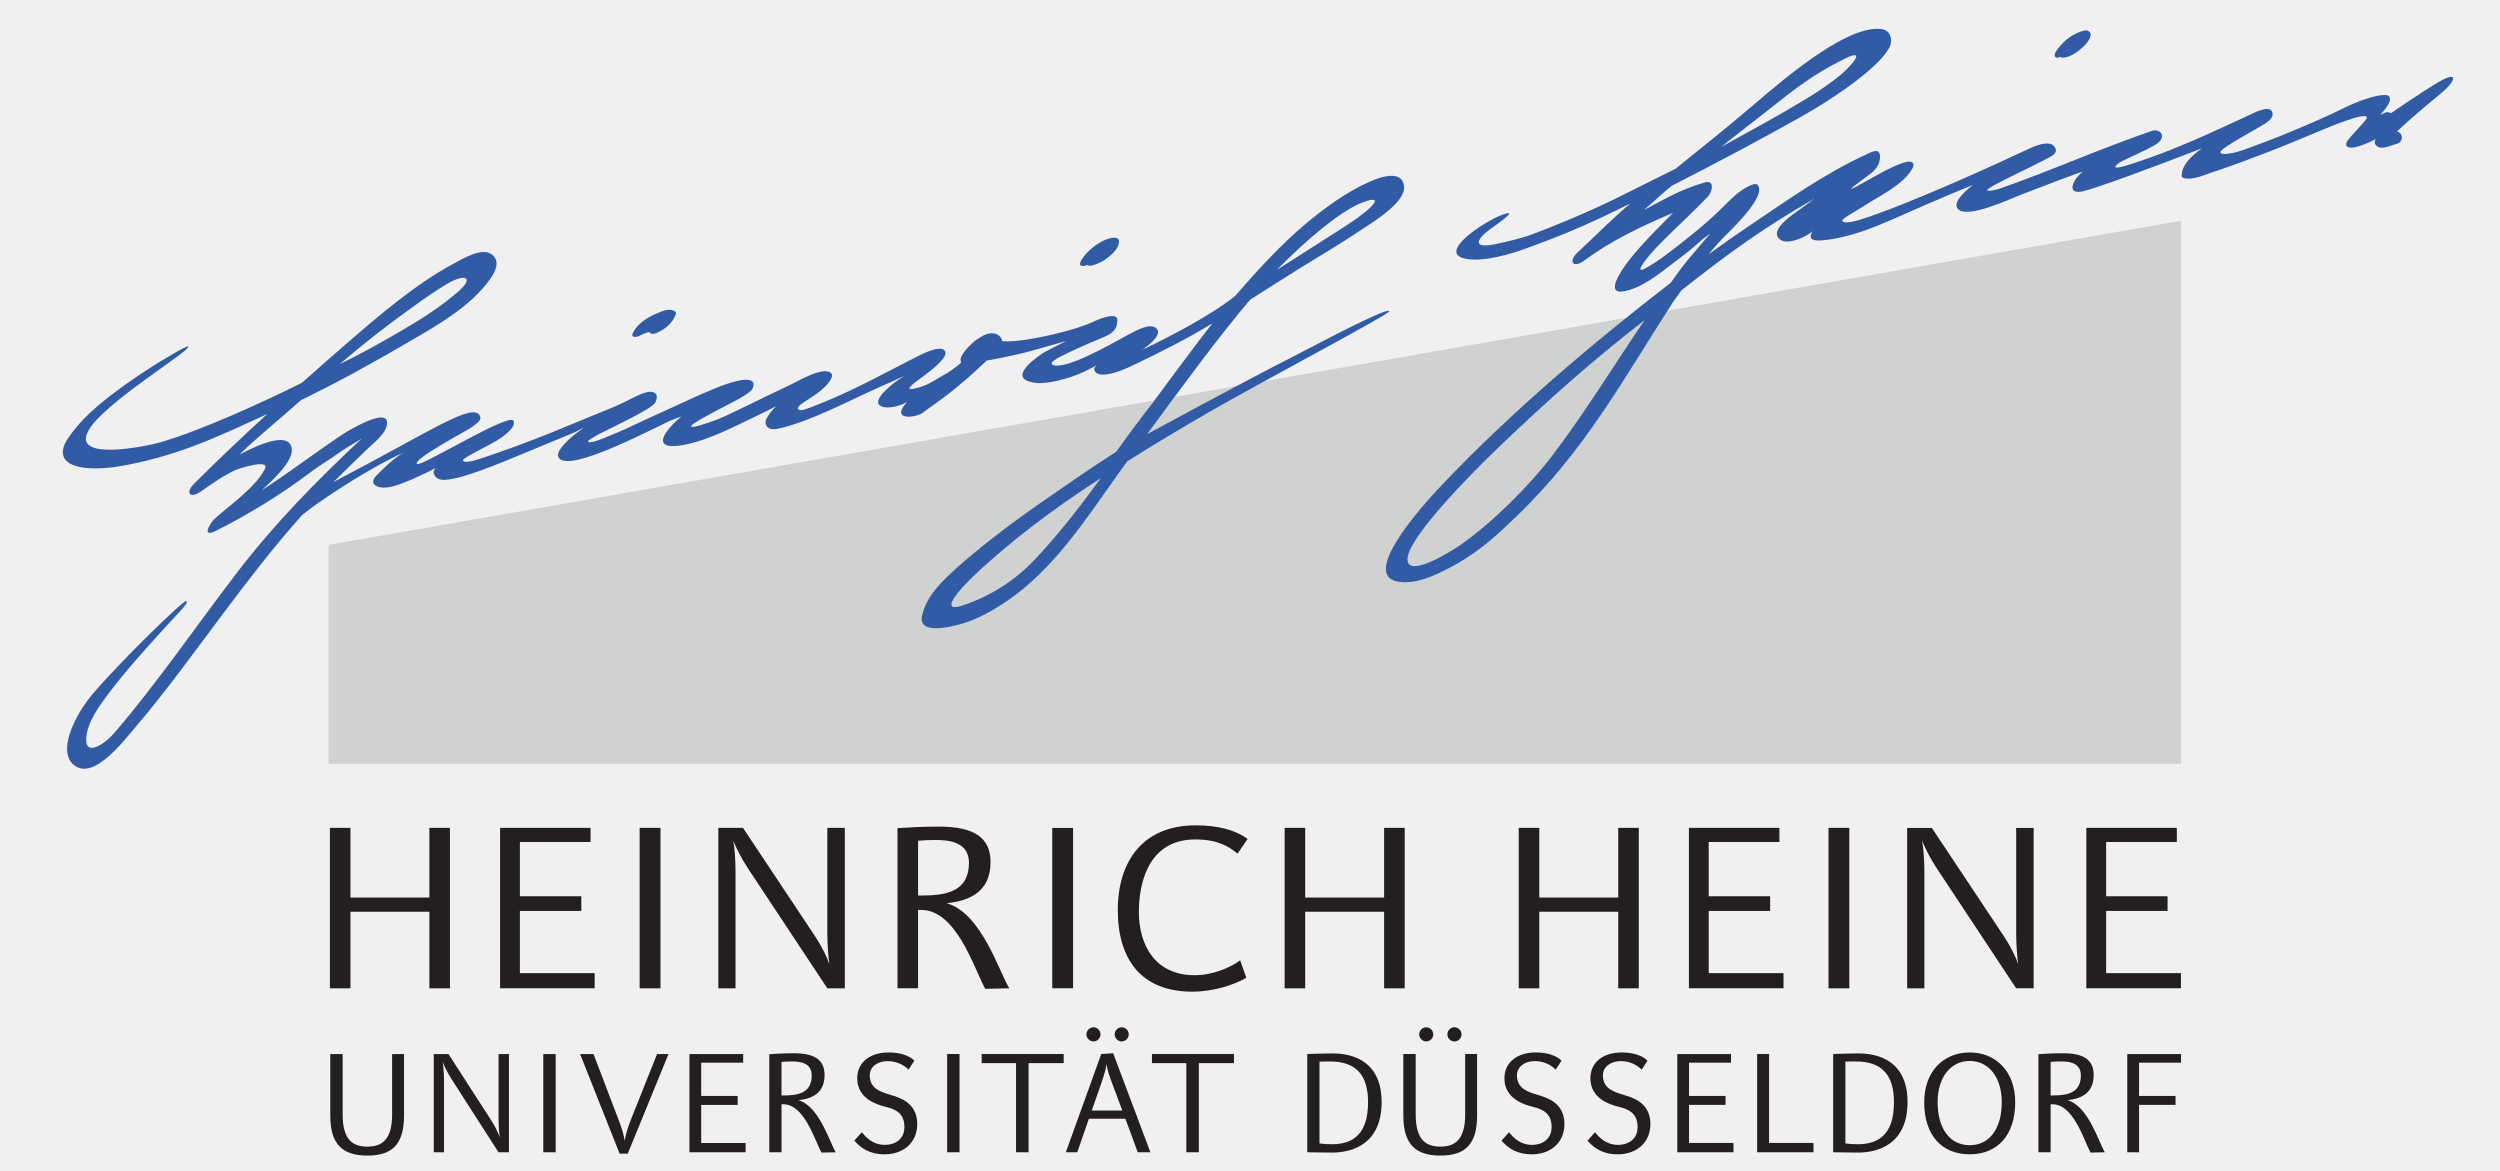
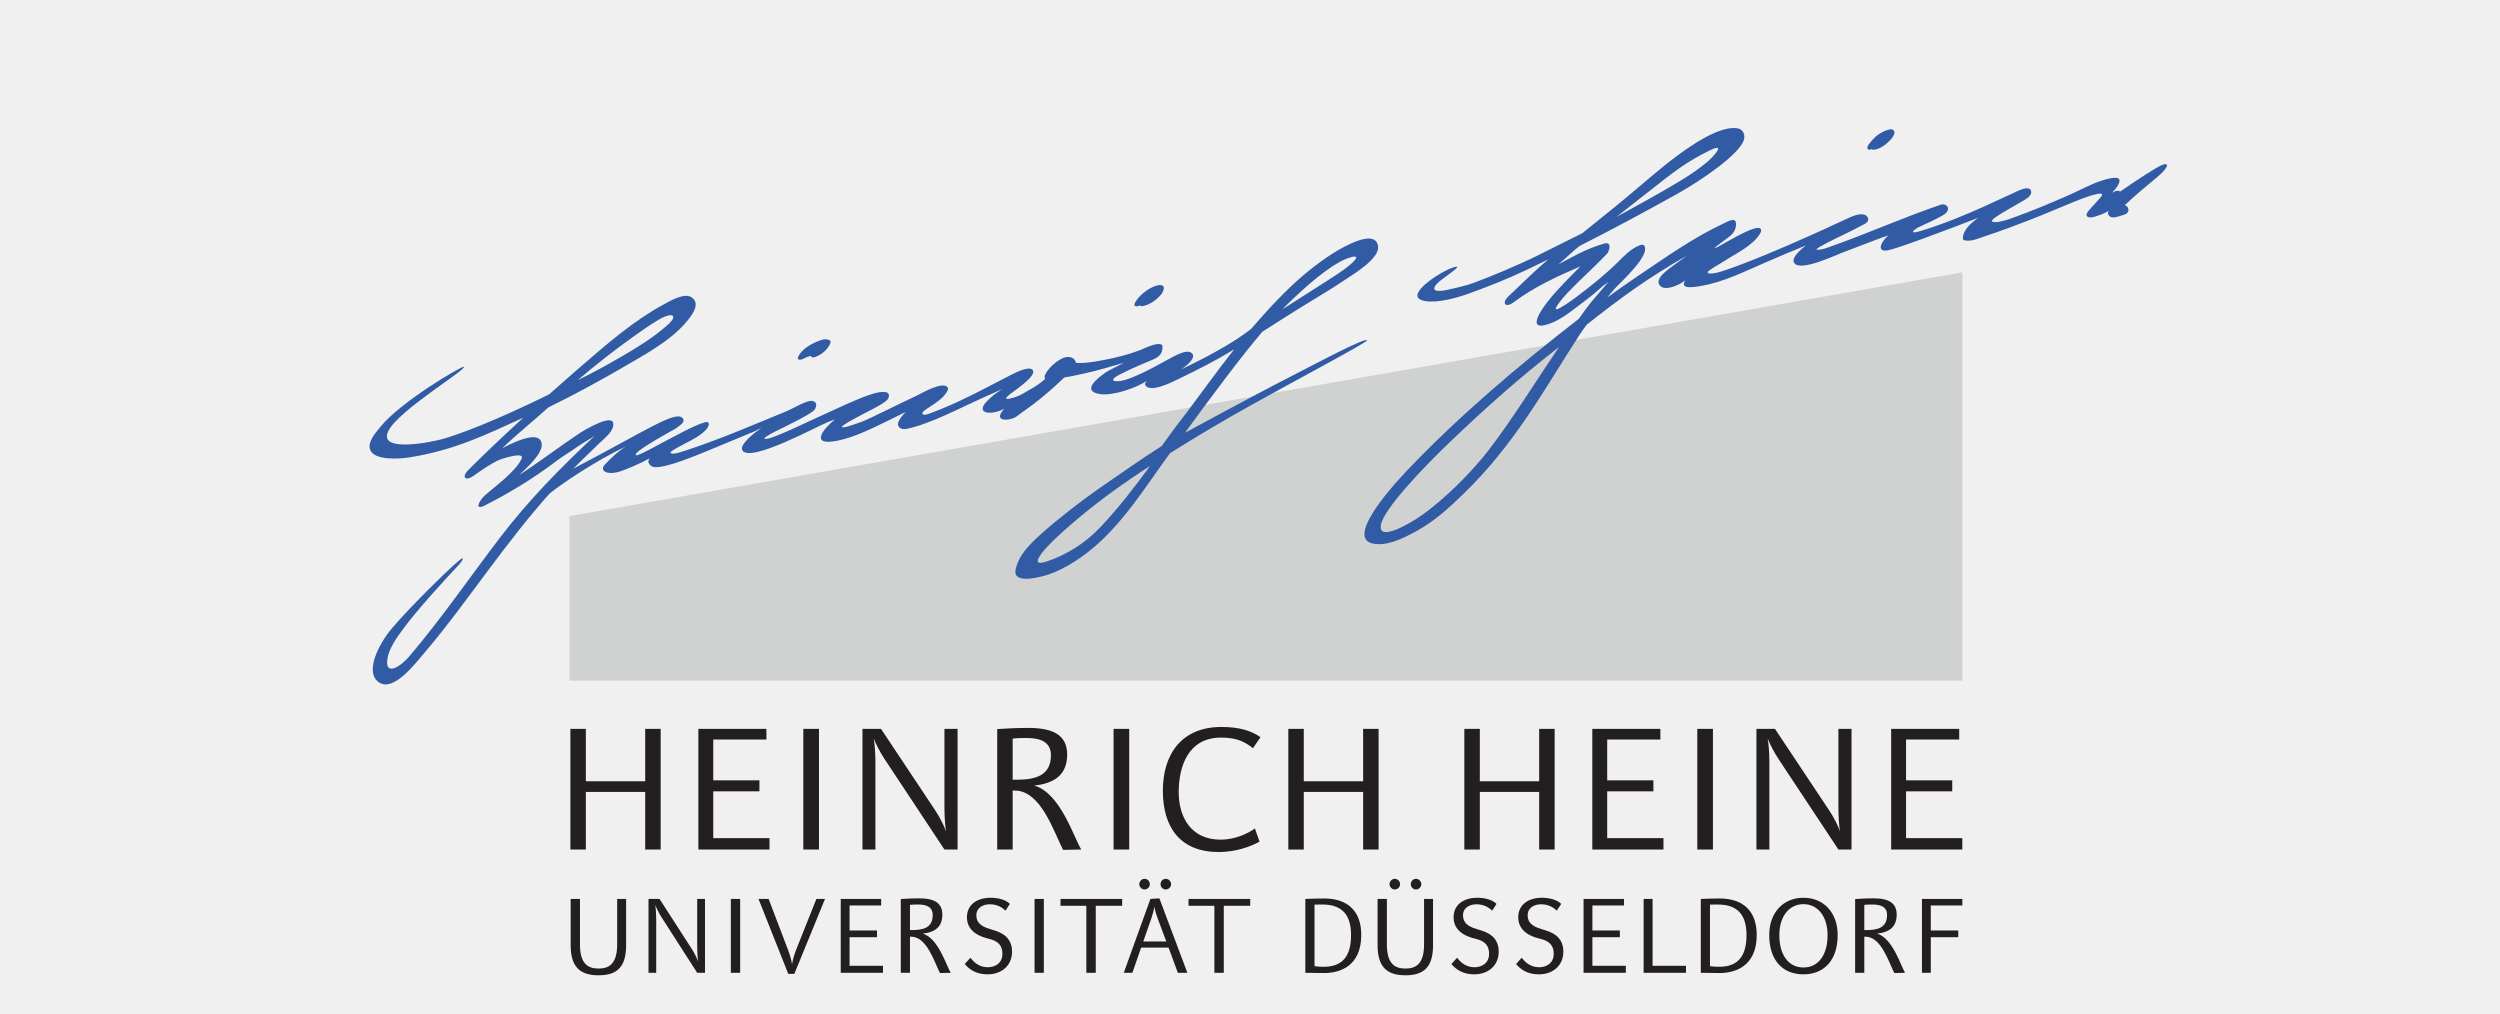
- <svg xmlns="http://www.w3.org/2000/svg" width="188" height="88">
-   <text style="line-height:0%" transform="matrix(1.25 0 0 1.25 54.99 -903.025)">
-     <tspan x="0 7.292 14.98 21.469 28.816 36.251 42.871 49.008 52.175 58.159 64.143 67.223 69.346 72.426 78.41 84.394 89.784" y="0" fill="#fff" font-family="CelesteSansPro" font-size="11" font-weight="700" style="line-height:1.25;-inkscape-font-specification:CelesteSansPro-Bold">AUSGABE 03 | 2010</tspan>
-   </text>
-   <path fill="#231f20" d="M164.007 74.32v-1.14h-5.626v-4.678h4.62V67.4h-4.62v-4.08h5.316v-1.063h-6.805v12.063h7.115zm-12.39 0h1.313V62.259h-1.314v7.888c0 .85.076 1.893.154 2.358-.154-.483-.579-1.353-1.083-2.108l-5.412-8.138h-1.856v12.063h1.295v-8.777c0-.83-.078-1.895-.174-2.338.174.463.6 1.333 1.102 2.087l5.974 9.028zm-12.548-12.062h-1.565v12.063h1.565V62.258zm-4.948 12.063v-1.14h-5.626V68.5h4.62v-1.1h-4.62v-4.08h5.316v-1.063h-6.805v12.063h7.115zm-18.365 0v-5.76h5.935v5.76h1.546V62.258h-1.546v5.239h-5.935v-5.239h-1.547v12.063h1.547zm-17.605 0v-5.76h5.935v5.76h1.548V62.258h-1.548v5.239h-5.935v-5.239h-1.546v12.063h1.546zm-4.33-11.232c-.927-.677-2.222-1.025-3.905-1.025-3.924 0-5.857 2.65-5.857 6.38 0 3.692 1.76 6.128 5.587 6.128 1.663 0 3.17-.521 4.079-1.044l-.464-1.315c-.754.561-2.069 1.123-3.422 1.123-2.958 0-4.195-2.243-4.195-4.757 0-2.532.928-5.452 4.233-5.452 1.702 0 2.475.504 3.19 1.064l.754-1.102zm-13.126-.83H79.13V74.32h1.565V62.258zm-7.829 2.628c0 2.107-1.642 2.455-3.48 2.455h-.347v-4.118c.367-.038.792-.057 1.333-.057 1.005 0 2.494.154 2.494 1.72m-3.827 3.537h.212c2.629 0 3.905 4.157 4.833 5.935l1.817-.038c-.754-1.198-2.087-5.664-4.716-6.4 1.759-.173 3.305-.888 3.305-3.092 0-1.837-1.238-2.668-3.866-2.668-1.624 0-2.34.077-3.132.116V74.32h1.547v-5.897zm-6.824 5.897h1.315V62.258h-1.315v7.888c0 .85.077 1.893.155 2.358-.155-.483-.58-1.353-1.083-2.108l-5.413-8.138h-1.855v12.063h1.293v-8.777c0-.83-.076-1.895-.173-2.338.173.463.6 1.333 1.102 2.087l5.974 9.028zM49.669 62.258h-1.567v12.063h1.567V62.258zm-4.95 12.063v-1.14h-5.624V68.5h4.62v-1.1h-4.62v-4.08h5.316v-1.063h-6.805v12.063h7.114zm-18.364 0v-5.76h5.935v5.76h1.546V62.258H32.29v5.239h-5.935v-5.239h-1.546v12.063h1.546M164.014 79.914v-.65h-4.043v7.387h.885v-3.563h2.745v-.675h-2.745v-2.499h3.158zm-7.533.96c0 1.29-.976 1.503-2.067 1.503h-.207v-2.521c.22-.024.472-.035.793-.035.596 0 1.481.093 1.481 1.052m-2.274 2.166h.127c1.562 0 2.32 2.547 2.87 3.635l1.08-.023c-.448-.734-1.24-3.47-2.802-3.92 1.045-.105 1.963-.543 1.963-1.893 0-1.125-.734-1.634-2.296-1.634-.964 0-1.39.048-1.86.072v7.375h.918v-3.612zm-3.675-.153c0 1.953-.895 3.232-2.41 3.232-1.517 0-2.412-1.279-2.412-3.232 0-1.918 1.011-3.102 2.411-3.102 1.401 0 2.411 1.184 2.411 3.102m1.012 0c0-2.31-1.448-3.742-3.423-3.742s-3.421 1.433-3.421 3.742c0 2.52 1.354 3.918 3.421 3.918 2.068 0 3.423-1.42 3.423-3.918m-9.118 0c0 2.533-1.264 3.16-2.734 3.16-.287 0-.573-.01-.918-.058v-6.156c.263-.011.54-.011.78-.011 2 0 2.872 1.052 2.872 3.065m1.021-.024c0-2.461-1.435-3.645-3.708-3.645-.942 0-.942.022-1.884.046v7.388c.437 0 1.126.023 1.872.023 1.54 0 3.72-.65 3.72-3.812m-7.073 3.789v-.7h-3.34v-6.688h-.897v7.388h4.237zm-6.017 0v-.7h-3.342v-2.863h2.745v-.675h-2.745v-2.499h3.157v-.65h-4.04v7.387h4.225zm-6.247-2.12c0-1.61-1.321-1.988-1.986-2.19-.747-.224-1.585-.473-1.585-1.468 0-.675.608-1.076 1.343-1.076a2.21 2.21 0 0 1 1.574.639l.436-.675c-.378-.392-1.103-.617-1.93-.617-1.342 0-2.365.688-2.365 1.954 0 1.564 1.574 1.99 2.08 2.119.608.155 1.47.38 1.47 1.527 0 1.007-.805 1.35-1.46 1.35-.953 0-1.458-.603-1.746-.947l-.561.627c.459.533 1.112 1.03 2.284 1.03 1.39 0 2.446-.865 2.446-2.272m-6.465 0c0-1.61-1.32-1.989-1.986-2.191-.748-.224-1.585-.473-1.585-1.468 0-.675.608-1.076 1.343-1.076a2.21 2.21 0 0 1 1.574.639l.436-.675c-.378-.392-1.102-.617-1.93-.617-1.343 0-2.365.688-2.365 1.954 0 1.564 1.574 1.99 2.08 2.119.607.155 1.47.38 1.47 1.527 0 1.007-.806 1.35-1.46 1.35-.952 0-1.458-.603-1.745-.947l-.563.627c.46.533 1.113 1.03 2.285 1.03 1.39 0 2.446-.865 2.446-2.272m-9.864-6.748a.533.533 0 0 0-.527-.533.54.54 0 0 0-.53.533.54.54 0 0 0 .53.533.533.533 0 0 0 .527-.533m2.125 0a.54.54 0 0 0-.529-.533.533.533 0 0 0 0 1.066.54.54 0 0 0 .53-.533m1.17 6.108v-4.629h-.896v4.546c0 1.954-.815 2.415-1.86 2.415-1.056 0-1.86-.46-1.86-2.415v-4.546h-.93v4.629c0 2.179.941 3.007 2.79 3.007 1.849 0 2.756-.828 2.756-3.007m-8.198-1.006c0 2.533-1.264 3.16-2.734 3.16-.286 0-.574-.01-.919-.058v-6.156c.265-.011.54-.011.781-.011 1.998 0 2.872 1.052 2.872 3.065m1.02-.024c0-2.461-1.434-3.645-3.708-3.645-.942 0-.942.022-1.884.046v7.388c.437 0 1.125.023 1.873.023 1.537 0 3.72-.65 3.72-3.812m-11.106-2.913v-.686h-6.168v.686h2.584v6.702h.942v-6.702h2.642zm-10.038-2.165a.533.533 0 0 0-.527-.533.54.54 0 0 0-.53.533.54.54 0 0 0 .53.533.533.533 0 0 0 .527-.533m2.125 0a.54.54 0 0 0-.529-.533.532.532 0 0 0-.527.533c0 .284.229.533.527.533a.54.54 0 0 0 .53-.533m-1.976 3.422c.115-.344.253-.818.31-1.173.058.403.184.805.321 1.173l.862 2.307h-2.297l.804-2.307zm2.653 5.445h.952l-2.801-7.447-.896.06-2.664 7.387h.861l.873-2.522h2.745l.93 2.522zm-5.57-6.702v-.686h-6.167v.686h2.584v6.702h.943v-6.702h2.64zm-7.832-.686h-.93v7.388h.93v-7.388zm-3.18 5.269c0-1.61-1.32-1.989-1.987-2.191-.746-.224-1.585-.473-1.585-1.468 0-.675.61-1.076 1.344-1.076.792 0 1.31.379 1.573.639l.437-.675c-.38-.392-1.103-.617-1.93-.617-1.343 0-2.365.688-2.365 1.954 0 1.564 1.573 1.99 2.078 2.119.61.155 1.47.38 1.47 1.527 0 1.007-.803 1.35-1.458 1.35-.953 0-1.458-.603-1.745-.947l-.563.627c.459.533 1.114 1.03 2.285 1.03 1.389 0 2.445-.865 2.445-2.272m-7.935-3.659c0 1.291-.975 1.504-2.066 1.504h-.206v-2.521a7.33 7.33 0 0 1 .792-.035c.596 0 1.48.093 1.48 1.052M58.77 83.04h.126c1.561 0 2.32 2.547 2.871 3.635l1.079-.023c-.448-.734-1.24-3.47-2.803-3.92 1.047-.105 1.964-.543 1.964-1.893 0-1.125-.735-1.634-2.296-1.634-.964 0-1.39.048-1.86.072v7.375h.919v-3.612zm-2.7 3.612v-.7h-3.34v-2.863h2.743v-.675H52.73v-2.499h3.157v-.65h-4.042v7.387h4.226zm-8.67-2.344c-.194.485-.367 1.089-.424 1.491-.058-.402-.195-.911-.425-1.504l-1.918-5.03h-1.01l2.974 7.493h.609l3.066-7.494h-.861l-2.01 5.044zm-5.614-5.044h-.93v7.388h.93v-7.388zm-4.295 7.388h.781v-7.388h-.781v4.83c0 .521.046 1.16.092 1.445-.092-.296-.345-.829-.643-1.291l-3.215-4.984H32.62v7.388h.77v-5.375c0-.51-.046-1.16-.104-1.433.104.284.357.818.654 1.279l3.549 5.529zm-7.108-2.76v-4.628h-.896v4.546c0 1.954-.815 2.415-1.86 2.415-1.056 0-1.86-.46-1.86-2.415v-4.546h-.93v4.629c0 2.179.941 3.007 2.79 3.007 1.849 0 2.756-.828 2.756-3.007" />
-   <path fill="#d0d1d1" d="M24.712 40.974v16.46h139.305V16.598L24.712 40.974" />
-   <path fill="#315ca5" d="M77.782 42.114a13.124 13.124 0 0 1-5.417 3.425c-1.604.517-.476-.853.2-1.57.859-.91 2.035-1.928 2.992-2.735 2.278-1.913 4.712-3.658 7.217-5.266-1.567 2.145-3.187 4.244-4.992 6.146m-46.718-19.05c.842-.6 1.682-1.208 2.605-1.743 1.377-.798 1.982-.428.802.596-1.387 1.205-2.791 2.081-4.402 3.021-1.485.866-2.972 1.698-4.518 2.44a79.208 79.208 0 0 1 5.513-4.314m70.638-7.482c1.033-.579 2.673-1.038.918.394-.683.556-1.536 1.087-2.298 1.573-1.445.923-2.686 1.724-4.298 2.744 1.216-1.256 3.7-3.605 5.678-4.711m2.778 7.817c-.139-.338-5.425 2.487-6.776 3.177-2.773 1.416-5.344 2.775-11.434 6.07 2.464-3.374 5.495-7.477 7.737-10.104 1.252-.794 2.494-1.596 3.743-2.369 1.636-1.015 2.96-1.777 4.562-2.849 1.02-.68 3.438-2.14 3.27-3.343-.203-1.45-2.368-.414-2.74-.247-1.637.738-3.302 1.962-4.657 3.097-1.853 1.552-3.731 3.603-5.29 5.413-1.865 1.505-4.919 3.06-6.998 4.065.903-.632 1.404-1.217 1.098-1.578-.498-.587-1.883.308-2.683.73-.647.34-4.212 2.42-5.165 1.97-.25-.134.323-.478.55-.59.773-.373 1.08-.562 3.233-1.46.645-.27 1.117-.538 1.09-1.365-.019-.49-1.081-.158-1.739.15-.687.32-1.799.693-3.154.998-1.1.247-2.787.585-3.767.49.009-.107-.149-.52-.628-.582-.44-.056-.798.126-1.323.489-.258.177-1.447 1.247-1.12 1.683-.394.41-1.172.887-1.258.927-.427.2-1.064.722-1.912.962-1.404.4-.443-.284.14-.71 1.05-.764 2.183-1.701 1.75-2.091-.434-.39-1.852.386-2.288.606-1.837.929-4.431 2.365-6.825 3.326-1.181.474-1.682.69-1.849.527-.37-.363 1.727-1.05 2.412-2.234.066-.114.178-.314.078-.448-.503-.667-2.585.583-3.086.818-2.282 1.069-4.714 2.319-5.466 2.597-.916.34-1.931.693-2.009.54-.079-.153 1.516-.977 2.168-1.325.796-.425 2.293-1.118 2.465-1.553.095-.245.077-.433-.07-.527-.878-.567-4.448 1.314-7.555 2.695-.858.38-1.918.912-2.682 1.225-.872.358-1.853.812-2.088.64-.093-.07.693-.51.937-.63 1.413-.7 3.695-1.792 4.081-2.252.118-.14.238-.525.09-.705-.482-.581-1.856.441-3.115.95-1.54.622-3.065 1.27-4.603 1.89a88.303 88.303 0 0 1-4.688 1.751c-.787.265-1.872.68-2.094.43-.177-.201 2.1-1.176 2.882-1.745.275-.199 1.146-.831.903-1.275-.325-.597-6.845 3.421-7.22 3.263-.57-.24 3.88-2.61 3.97-2.688.243-.209.914-.54.743-.915-.509-1.106-3.579 1.073-11.014 4.948.843-.84 1.7-1.662 2.554-2.49.442-.43 1.265-1.05 1.426-1.688.438-1.719-2.997.399-3.331.62-2.046 1.364-4.003 2.863-6.064 4.198l.044-.042c.612-.575 2.42-2.156 2.22-3.16-.229-1.152-2.166-.426-3.933.51 1.483-1.44 3.082-2.7 4.618-4.09 2.689-1.307 5.3-2.743 7.886-4.25 2.21-1.286 4.866-2.745 6.368-4.888.39-.558.766-1.325.106-1.83-.736-.563-2.209.34-2.84.68-2.919 1.567-5.664 3.936-8.154 6.092a327.942 327.942 0 0 0-3.282 2.884c-2.885 1.435-7.512 3.561-10.617 4.465-1.095.319-6.58 1.445-5.485-.783 1.028-2.088 7.952-6.205 7.548-6.426-.179-.097-6.304 3.484-8.333 6.001-.436.54-1.332 1.513-1.035 2.294.433 1.131 3.042.911 3.97.763 4.46-.72 7.617-2.255 11.345-3.967a180.119 180.119 0 0 0-5.486 5.222c-.715.712-.329 1.18.5.602.823-.572 1.664-1.184 2.578-1.602.188-.087 2.637-.905 2.233-.095-.677 1.357-2.577 2.676-3.708 3.686-.453.404-1.097 1.537.033.967 2.455-1.238 4.947-2.758 7.134-4.425.606-.46 1.54-1.018 2.158-1.467.523-.38 1.545-.931 1.718-1.093-3.483 3.253-6.643 6.477-9.503 10.22-3.028 3.963-5.86 8.107-9.1 11.905-.8.938-2.258 1.878-2.17.445.075-1.21 1.03-2.477 1.736-3.417 1.195-1.589 2.54-3.071 4.17-4.873.95-1.047 1.822-1.84 1.625-2.02-.15-.136-5.124 4.702-7.096 7.06-1.3 1.554-2.717 4.373-1.25 5.362 1.47.988 3.688-1.958 4.606-3.034 2.262-2.658 4.322-5.528 6.416-8.319 1.948-2.596 3.881-5.126 6.024-7.522a2.14 2.14 0 0 0 .197-.154c.52-.45 4.372-3.179 7.522-4.585-.707.332-1.785 1.395-2.192 1.841-.526.58.163 1.015 1.257.751.7-.168 2.37-.9 3.256-1.398a.966.966 0 0 0-.134.233c-.061.162.093.59.589.653 1.159.146 4.636-1.349 5.875-1.859 1.405-.579 2.767-1.146 4.149-1.717.12-.05.362-.212.678-.34-.59.383-1.507 1.13-1.86 1.738-.076.13-.133.355-.046.503.766 1.285 7.491-2.416 8.614-2.854.211-.082.425-.159.637-.237-1.237 1.003-2.492 2.65.192 2.14 1.852-.353 3.787-1.378 5.466-2.184.484-.231.962-.471 1.442-.708-.266.252-.5.53-.677.85-.338.608.155.964.715.853 2.369-.473 5.52-2.165 7.725-3.146.625-.278 1.285-.567 1.906-.858a7.543 7.543 0 0 0-1.495 1.16c-1.387 1.376.449 1.503 1.675.818-1.309 1.415.666 1.207 1.203.79.445-.348 1.462-1.02 2.396-1.787 1.642-1.35 1.862-1.65 2.394-2.128.675-.093 1.51-.294 2.02-.4 1.247-.26 2.72-.728 3.946-1.063-.328.181-1.508.746-1.796.943-.818.557-2.547 1.898-.567 2.192.95.143 2.63-.319 3.752-.84.175-.081.716-.354 1.058-.577-.25.112-.356.36-.337.42.319 1.065 3.062-.383 3.24-.468 2.172-1.047 3.685-1.81 5.667-3.009-1.348 1.682-4.303 5.735-4.563 6.072a93.438 93.438 0 0 0-2.674 3.587c-2.073 1.333-3.61 2.408-5.61 3.789-2.739 1.892-5.059 3.766-6.164 4.75-1.39 1.236-2.51 2.314-2.836 3.812-.31 1.425 2.129.81 2.625.69 1.767-.423 3.647-1.625 5.026-2.766 3.161-2.619 5.384-6.279 7.783-9.551 2-1.259 4.025-2.475 6.075-3.656 4.422-2.55 13.72-7.433 13.636-7.637m12.26 10.853c-1.686 2.219-4.455 5.01-6.906 6.722-.713.5-4.33 2.755-3.964.854.296-1.545 4.076-5.57 7.002-8.36 3.46-3.3 6.744-6.247 10.813-9.405-2.316 3.398-4.464 6.923-6.945 10.189M132.862 8.36c2.17-1.72 3.518-2.797 5.904-3.962 1.635-.797.431.548-.194 1.095-.73.64-1.833 1.39-2.672 1.897-2.295 1.386-4.068 2.336-6.465 3.66 1.104-.894 2.316-1.808 3.427-2.69m50.563-2.213c-1.24.725-3.375 2.193-3.624 2.368-.216-.09-.247-.164-.817.125.743-.76.986-1.42.47-1.485-.728-.093-2.302.526-3.12.933-1.423.71-2.834 1.3-4.244 1.888-1.075.447-2.27.9-3.368 1.294-.558.2-1.6.45-1.746.212-.145-.239 1.929-1.337 3.005-1.976.286-.17 1.151-.596.861-1.139-.25-.465-1.375.14-1.68.279-2.66 1.207-3.32 1.577-5.998 2.651-.844.338-2.595.969-3.473 1.211-1.071.295-.502-.178-.142-.375.863-.432 1.67-.746 2.498-1.226 1.007-.582.4-1.28-.215-1.067-4.13 1.427-7.265 2.868-11.36 4.312-.32.113-.963.27-1.036.15-.072-.119 1.818-1.047 2.468-1.357a54.882 54.882 0 0 0 2.28-1.153c.372-.196.6-.492.235-.846-.37-.358-1.304-.011-1.704.177-2.611 1.228-9.339 4.307-12.899 5.418-.239.074-1.207.332-1.277.056-.038-.155 1.152-.79 1.692-1.145 1.141-.75 2.823-1.506 3.55-2.727.078-.133.165-.304.079-.453-.394-.672-4.066 1.755-4.614 1.921-.194.06.555-.497 1.253-1.006.605-.442.853-.791.878-1.365.038-.831-.79-.32-1.076-.189-3.072 1.412-5.941 3.45-8.735 5.333a105.857 105.857 0 0 0-3.07 2.15c.265-.323.534-.644.818-.955.532-.586 3.612-3.343 2.86-4.256-.102-.124-.337-.044-.448-.002-.895.343-1.551 1.07-2.22 1.728-1.277 1.257-2.721 2.396-4.151 3.476-.511.385-1.038.749-1.598 1.059-1.083.599.32-1.049.805-1.554 1.24-1.295 2.673-2.564 3.907-3.864.243-.256.557-1.267-.303-1.02-1.82.52-3.325 1.43-4.544 2.065.897-.755 1.564-1.422 2.105-1.827a279.85 279.85 0 0 0 9.737-5.195c2.422-1.353 6.15-3.894 6.683-5.361.19-.518-.042-1.113-.583-1.208-2.493-.432-7.105 3.465-9.674 5.664-2.014 1.725-3.818 3.147-5.881 4.819-1.413.695-3.03 1.517-4.438 2.213-2.057 1.018-4.732 2.124-6.409 2.745-.74.275-1.855.533-2.625.7-2.007.432-1.406-.45-.442-1.133 1.526-1.084 1.754-1.36.935-1.08-1.331.455-5.145 2.95-2.729 3.345 1.353.22 3.323-.382 4.371-.76 2.165-.783 3.82-1.447 5.78-2.37.718-.338 1.427-.69 2.14-1.037-1.333 1.12-2.686 2.49-3.958 3.678-.75.697-.31 1.22.508.607 2.043-1.53 4.342-2.59 6.672-3.588-1.153 1.172-2.272 2.252-3.288 3.538-.644.815-1.86 2.638-.397 2.36 1.37-.262 2.59-1.28 3.673-2.098 1.124-.85 1.24-.935 2.297-1.87-.045.052.55-.41.505-.358-.537.601-.752.896-1.285 1.5-.607.683-1.14 1.426-1.667 2.174-6.025 4.664-11.992 9.72-17.192 15.186-2.124 2.231-5.939 6.763-3.401 7.285 1.258.26 2.707-.321 4.435-1.289 1.773-.993 3.078-2.187 4.542-3.597 5.229-5.04 8.054-10.375 11.725-16.038.218-.335.46-.648.691-.97 3.573-2.813 6.042-4.613 10.01-6.9-.276.212-.443.32-.718.532-.744.573-2.785 1.765-1.904 2.536.559.487 1.999-.188 2.461-.604-.49.805.389.76 1.395.599 2.451-.39 4.493-1.47 6.663-2.395 1.335-.57 2.663-1.15 4.01-1.689-.773.599-1.517 1.349-1.14 1.8.677.805 4.065-.81 4.745-1.064 1.553-.58 4.545-1.767 4.667-1.726-.497.269-1.445 1.708-.102 1.488.83-.137 5.677-1.943 9.048-3.254-.88.631-1.54 1.324-1.52 2.067.004.097.053.155.147.175.693.178 1.535-.237 2.182-.448 1.409-.46 2.798-.988 4.181-1.518 1.58-.607 3.132-1.287 4.7-1.922.325-.132 3.314-1.34 2.595-.454-.393.485-.845.924-1.247 1.402-.479.57-.018.787.667.57a7.049 7.049 0 0 0 1.304-.532c.291-.15-.207.046.055.405.346.477 1.174.015 1.589-.079.321-.075.492-.462.304-.722-.06-.08-.125-.172-.29-.212 1.043-.986 2.14-1.897 3.266-2.826 1.259-1.039 1.326-1.742-.095-.91m-26.858-3.516c.068-.02.042-.009 0 0m-1.793 1.701c.057-.01.113-.034.17-.052.043.045.118.068.246.055.579-.064 1.12-.477 1.517-.863.243-.237.824-.909.302-1.162-.138-.068-.41.028-.537.066-.157.046-.302.122-.448.194-.584.29-1.052.77-1.417 1.3-.138.2-.163.515.167.462M47.979 25.3c.12-.04.227-.107.34-.163h.002c.075-.032.151-.064.229-.093l.101-.034a2.44 2.44 0 0 1 .198-.04c.005 0 .006 0 .01.002h.005c.007.023.01.048.026.068.106.128.347.048.465.003.502-.186 1.064-.621 1.321-1.099l.028-.049c.046-.086.205-.352.08-.457-.353-.299-.965-.056-1.33.099-.71.298-1.552.802-1.875 1.532-.14.313.216.294.4.231m33.372-5.302c.131.027.284-.024.413-.085.07.116.292.067.392.042a3.091 3.091 0 0 0 1.204-.623c.337-.275.775-.68.791-1.15.015-.49-.724-.27-.954-.18-.27.108-.518.247-.758.41-.23.158-.432.338-.634.528a4.01 4.01 0 0 0-.23.254c-.064.076-.285.389-.114.155-.08.109-.434.579-.11.649" />
-   <path fill="none" stroke="#fff" stroke-miterlimit="10" stroke-width="1.562" d="M-14.174-964.361h-18.75m791.192 0h18.75M-14.175 88h-18.75m791.191 0h18.75M0-978.535v-18.75M0 102.174v18.75M744.094-978.535v-18.75m0 1099.459v18.75" />
+ <svg xmlns="http://www.w3.org/2000/svg" id="Ebene_1" data-name="Ebene 1" viewBox="0 0 246.61 100" version="1.1" width="246.61" height="100">
+   <defs id="defs11" />
+   <g transform="matrix(1.232989,0,0,-1.232989,-20.6322,149.7195)" id="g90">
+     <g transform="translate(173.7259,53.46363)" id="g2878">
+       <path id="path2880" style="fill:#231f20;fill-opacity:1;fill-rule:nonzero;stroke:none" d="m 0,0 v 0.912 h -4.501 v 3.743 h 3.696 V 5.536 H -4.501 V 8.8 h 4.253 V 9.65 H -5.692 V 0 Z m -9.913,0 h 1.051 V 9.65 H -9.913 V 3.34 c 0,-0.68 0.061,-1.515 0.123,-1.887 -0.123,0.387 -0.463,1.083 -0.866,1.687 l -4.33,6.51 h -1.485 V 0 h 1.036 v 7.021 c 0,0.665 -0.062,1.516 -0.139,1.871 0.139,-0.371 0.48,-1.067 0.882,-1.67 z m -10.038,9.65 h -1.252 V 0 h 1.252 z M -23.909,0 v 0.912 h -4.501 v 3.743 h 3.696 V 5.536 H -28.41 V 8.8 h 4.253 v 0.85 h -5.444 V 0 Z m -14.692,0 v 4.608 h 4.748 V 0 h 1.237 v 9.65 h -1.237 V 5.459 h -4.748 V 9.65 h -1.238 V 0 Z m -14.084,0 v 4.608 h 4.748 V 0 h 1.238 v 9.65 h -1.238 V 5.459 h -4.748 V 9.65 h -1.237 V 0 Z m -3.464,8.985 c -0.742,0.542 -1.778,0.82 -3.124,0.82 -3.139,0 -4.686,-2.119 -4.686,-5.104 0,-2.953 1.408,-4.902 4.47,-4.902 1.33,0 2.536,0.417 3.263,0.835 l -0.371,1.052 c -0.603,-0.449 -1.655,-0.898 -2.738,-0.898 -2.366,0 -3.356,1.794 -3.356,3.805 0,2.026 0.743,4.362 3.387,4.362 1.361,0 1.98,-0.403 2.552,-0.851 z M -66.65,9.65 h -1.252 V 0 h 1.252 z m -6.263,-2.103 c 0,-1.686 -1.314,-1.964 -2.784,-1.964 h -0.278 v 3.294 c 0.294,0.031 0.634,0.046 1.067,0.046 0.804,0 1.995,-0.123 1.995,-1.376 m -3.062,-2.83 h 0.17 c 2.103,0 3.124,-3.325 3.866,-4.748 L -70.485,0 c -0.603,0.958 -1.67,4.531 -3.773,5.119 1.407,0.139 2.644,0.711 2.644,2.474 0,1.47 -0.99,2.135 -3.093,2.135 -1.299,0 -1.871,-0.062 -2.505,-0.093 V 0 h 1.237 z M -81.434,0 h 1.052 v 9.65 h -1.052 V 3.34 c 0,-0.68 0.062,-1.515 0.124,-1.887 -0.124,0.387 -0.464,1.083 -0.866,1.687 l -4.331,6.51 h -1.484 V 0 h 1.035 v 7.021 c 0,0.665 -0.061,1.516 -0.139,1.871 0.139,-0.371 0.48,-1.067 0.882,-1.67 z m -10.037,9.65 h -1.253 V 0 h 1.253 z M -95.43,0 v 0.912 h -4.5 v 3.743 h 3.696 V 5.536 H -99.93 V 8.8 h 4.253 v 0.85 h -5.444 V 0 Z m -14.692,0 v 4.608 h 4.748 V 0 h 1.237 v 9.65 h -1.237 V 5.459 h -4.748 V 9.65 h -1.237 V 0 h 1.237" />
+     </g>
+     <g transform="translate(173.7309,48.98862)" id="g2882">
+       <path id="path2884" style="fill:#231f20;fill-opacity:1;fill-rule:nonzero;stroke:none" d="m 0,0 v 0.521 h -3.234 v -5.91 h 0.708 v 2.85 h 2.196 v 0.54 H -2.526 V 0 Z m -6.026,-0.767 c 0,-1.033 -0.781,-1.203 -1.654,-1.203 h -0.165 v 2.017 c 0.175,0.019 0.377,0.028 0.634,0.028 0.477,0 1.185,-0.075 1.185,-0.842 M -7.845,-2.5 h 0.101 c 1.25,0 1.856,-2.037 2.297,-2.908 l 0.863,0.019 c -0.358,0.587 -0.992,2.775 -2.241,3.135 0.836,0.085 1.57,0.435 1.57,1.515 0,0.9 -0.587,1.307 -1.837,1.307 -0.771,0 -1.111,-0.038 -1.488,-0.057 v -5.9 h 0.735 z m -2.94,0.123 c 0,-1.563 -0.716,-2.586 -1.929,-2.586 -1.213,0 -1.929,1.023 -1.929,2.586 0,1.534 0.809,2.481 1.929,2.481 1.121,0 1.929,-0.947 1.929,-2.481 m 0.809,0 c 0,1.847 -1.158,2.993 -2.738,2.993 -1.58,0 -2.737,-1.146 -2.737,-2.993 0,-2.017 1.083,-3.135 2.737,-3.135 1.654,0 2.738,1.136 2.738,3.135 m -7.294,0 c 0,-2.027 -1.011,-2.529 -2.187,-2.529 -0.23,0 -0.459,0.009 -0.735,0.047 v 4.925 c 0.211,0.009 0.432,0.009 0.625,0.009 1.599,0 2.297,-0.842 2.297,-2.452 m 0.817,0.019 c 0,1.969 -1.148,2.916 -2.967,2.916 -0.753,0 -0.753,-0.018 -1.507,-0.037 v -5.91 c 0.35,0 0.901,-0.019 1.498,-0.019 1.231,0 2.976,0.521 2.976,3.05 m -5.659,-3.031 v 0.559 h -2.672 v 5.351 h -0.717 v -5.91 z m -4.813,0 v 0.559 h -2.674 v 2.291 h 2.196 v 0.54 h -2.196 V 0 h 2.526 v 0.521 h -3.233 v -5.91 z m -4.998,1.695 c 0,1.288 -1.057,1.591 -1.589,1.753 -0.597,0.179 -1.268,0.378 -1.268,1.174 0,0.54 0.487,0.861 1.075,0.861 0.634,0 1.047,-0.303 1.259,-0.511 l 0.349,0.54 c -0.303,0.313 -0.883,0.493 -1.544,0.493 -1.074,0 -1.892,-0.55 -1.892,-1.563 0,-1.251 1.259,-1.592 1.663,-1.695 0.487,-0.124 1.176,-0.304 1.176,-1.222 0,-0.805 -0.643,-1.08 -1.167,-1.08 -0.763,0 -1.167,0.483 -1.397,0.758 l -0.449,-0.502 c 0.367,-0.426 0.89,-0.824 1.827,-0.824 1.112,0 1.957,0.692 1.957,1.818 m -5.172,0 c 0,1.288 -1.056,1.591 -1.589,1.753 -0.598,0.179 -1.268,0.378 -1.268,1.174 0,0.54 0.487,0.861 1.075,0.861 0.634,0 1.047,-0.303 1.259,-0.511 l 0.349,0.54 c -0.303,0.313 -0.882,0.493 -1.544,0.493 -1.075,0 -1.892,-0.55 -1.892,-1.563 0,-1.251 1.259,-1.592 1.663,-1.695 0.486,-0.124 1.176,-0.304 1.176,-1.222 0,-0.805 -0.644,-1.08 -1.167,-1.08 -0.762,0 -1.167,0.483 -1.396,0.758 l -0.451,-0.502 c 0.368,-0.426 0.891,-0.824 1.828,-0.824 1.112,0 1.957,0.692 1.957,1.818 m -7.891,5.398 c 0,0.228 -0.184,0.427 -0.422,0.427 -0.23,0 -0.423,-0.199 -0.423,-0.427 0,-0.227 0.193,-0.426 0.423,-0.426 0.238,0 0.422,0.199 0.422,0.426 m 1.7,0 c 0,0.228 -0.193,0.427 -0.423,0.427 -0.238,0 -0.422,-0.199 -0.422,-0.427 0,-0.227 0.184,-0.426 0.422,-0.426 0.23,0 0.423,0.199 0.423,0.426 m 0.937,-4.886 v 3.703 h -0.717 v -3.637 c 0,-1.563 -0.652,-1.932 -1.488,-1.932 -0.845,0 -1.488,0.369 -1.488,1.932 v 3.637 h -0.744 v -3.703 c 0,-1.743 0.753,-2.406 2.232,-2.406 1.479,0 2.205,0.663 2.205,2.406 m -6.559,0.805 c 0,-2.027 -1.011,-2.529 -2.187,-2.529 -0.229,0 -0.459,0.009 -0.735,0.047 v 4.925 c 0.212,0.009 0.432,0.009 0.625,0.009 1.598,0 2.297,-0.842 2.297,-2.452 m 0.817,0.019 c 0,1.969 -1.148,2.916 -2.967,2.916 -0.754,0 -0.754,-0.018 -1.507,-0.037 v -5.91 c 0.349,0 0.9,-0.019 1.498,-0.019 1.23,0 2.976,0.521 2.976,3.05 m -8.885,2.33 v 0.549 h -4.934 v -0.549 h 2.067 v -5.361 h 0.754 v 5.361 z m -8.03,1.732 c 0,0.228 -0.184,0.427 -0.422,0.427 -0.23,0 -0.423,-0.199 -0.423,-0.427 0,-0.227 0.193,-0.426 0.423,-0.426 0.238,0 0.422,0.199 0.422,0.426 m 1.7,0 c 0,0.228 -0.193,0.427 -0.423,0.427 -0.239,0 -0.422,-0.199 -0.422,-0.427 0,-0.227 0.183,-0.426 0.422,-0.426 0.23,0 0.423,0.199 0.423,0.426 m -1.58,-2.737 c 0.092,0.275 0.202,0.654 0.248,0.938 0.046,-0.322 0.147,-0.644 0.257,-0.938 l 0.689,-1.846 h -1.837 z m 2.122,-4.356 h 0.762 l -2.241,5.957 -0.717,-0.047 -2.131,-5.91 h 0.689 l 0.698,2.017 h 2.196 z m -4.455,5.361 v 0.549 h -4.934 v -0.549 h 2.067 v -5.361 h 0.754 v 5.361 z m -6.266,0.549 h -0.744 v -5.91 h 0.744 z m -2.545,-4.215 c 0,1.288 -1.056,1.591 -1.589,1.753 -0.597,0.179 -1.268,0.378 -1.268,1.174 0,0.54 0.488,0.861 1.075,0.861 0.634,0 1.048,-0.303 1.259,-0.511 l 0.349,0.54 c -0.303,0.313 -0.882,0.493 -1.543,0.493 -1.075,0 -1.893,-0.55 -1.893,-1.563 0,-1.251 1.259,-1.592 1.663,-1.695 0.487,-0.124 1.176,-0.304 1.176,-1.222 0,-0.805 -0.643,-1.08 -1.167,-1.08 -0.762,0 -1.166,0.483 -1.396,0.758 l -0.45,-0.502 c 0.367,-0.426 0.891,-0.824 1.828,-0.824 1.111,0 1.956,0.692 1.956,1.818 m -6.348,2.927 c 0,-1.033 -0.78,-1.203 -1.653,-1.203 h -0.165 v 2.017 c 0.174,0.019 0.376,0.028 0.634,0.028 0.477,0 1.184,-0.075 1.184,-0.842 M -84.196,-2.5 h 0.101 c 1.249,0 1.856,-2.037 2.297,-2.908 l 0.863,0.019 c -0.358,0.587 -0.992,2.775 -2.242,3.135 0.837,0.085 1.571,0.435 1.571,1.515 0,0.9 -0.588,1.307 -1.837,1.307 -0.771,0 -1.112,-0.038 -1.488,-0.057 v -5.9 h 0.735 z m -2.159,-2.889 v 0.559 h -2.673 v 2.291 h 2.195 v 0.54 h -2.195 V 0 h 2.526 v 0.521 h -3.234 v -5.91 z m -6.936,1.875 c -0.156,-0.388 -0.294,-0.871 -0.34,-1.193 -0.046,0.322 -0.156,0.729 -0.34,1.203 l -1.534,4.025 h -0.808 l 2.379,-5.995 h 0.487 l 2.453,5.995 h -0.689 z m -4.492,4.035 h -0.744 v -5.91 h 0.744 z m -3.436,-5.91 h 0.625 v 5.91 h -0.625 v -3.864 c 0,-0.417 0.037,-0.928 0.074,-1.156 -0.074,0.237 -0.276,0.663 -0.515,1.033 l -2.572,3.987 h -0.882 v -5.91 h 0.616 v 4.3 c 0,0.407 -0.037,0.928 -0.083,1.146 0.083,-0.227 0.285,-0.654 0.523,-1.023 z m -5.686,2.207 v 3.703 h -0.717 v -3.637 c 0,-1.563 -0.652,-1.932 -1.488,-1.932 -0.845,0 -1.488,0.369 -1.488,1.932 v 3.637 h -0.744 v -3.703 c 0,-1.743 0.753,-2.406 2.232,-2.406 1.479,0 2.205,0.663 2.205,2.406" />
+     </g>
+     <g transform="translate(62.28986,80.14062)" id="g2886">
+       <path id="path2888" style="fill:#d0d1d1;fill-opacity:1;fill-rule:nonzero;stroke:none" d="M 0,0 V -13.168 H 111.444 V 19.501 L 0,0" />
+     </g>
+     <g transform="translate(104.7459,79.22861)" id="g2890">
+       <path id="path2892" style="fill:#315ca5;fill-opacity:1;fill-rule:nonzero;stroke:none" d="m 0,0 c -1.162,-1.225 -2.679,-2.206 -4.334,-2.74 -1.283,-0.413 -0.381,0.683 0.16,1.256 0.687,0.728 1.628,1.543 2.394,2.188 C 0.042,2.235 1.989,3.631 3.993,4.917 2.74,3.201 1.444,1.522 0,0 m -37.375,15.24 c 0.674,0.48 1.346,0.967 2.084,1.395 1.102,0.638 1.586,0.342 0.642,-0.477 -1.11,-0.964 -2.233,-1.665 -3.522,-2.417 -1.188,-0.693 -2.377,-1.358 -3.614,-1.952 1.408,1.205 2.908,2.382 4.41,3.451 m 56.511,5.986 c 0.826,0.463 2.138,0.83 0.734,-0.315 -0.546,-0.445 -1.229,-0.87 -1.838,-1.259 -1.156,-0.738 -2.149,-1.379 -3.439,-2.195 0.973,1.005 2.961,2.884 4.543,3.769 m 2.222,-6.254 c -0.111,0.271 -4.34,-1.989 -5.421,-2.541 -2.218,-1.133 -4.275,-2.22 -9.147,-4.856 1.971,2.699 4.396,5.981 6.19,8.083 1.001,0.635 1.995,1.277 2.994,1.895 1.309,0.812 2.368,1.422 3.65,2.279 0.816,0.545 2.75,1.712 2.615,2.675 -0.162,1.16 -1.894,0.331 -2.192,0.197 -1.309,-0.59 -2.641,-1.569 -3.725,-2.477 C 14.84,18.985 13.337,17.344 12.09,15.896 10.598,14.692 8.155,13.448 6.492,12.644 7.214,13.15 7.615,13.618 7.37,13.907 6.972,14.376 5.864,13.66 5.224,13.323 4.706,13.051 1.854,11.386 1.092,11.746 c -0.2,0.108 0.258,0.383 0.439,0.472 0.619,0.299 0.864,0.45 2.587,1.169 0.516,0.216 0.894,0.43 0.872,1.092 C 4.975,14.87 4.125,14.605 3.599,14.359 3.049,14.102 2.16,13.804 1.076,13.56 c -0.88,-0.197 -2.23,-0.468 -3.014,-0.391 0.007,0.085 -0.119,0.416 -0.502,0.465 -0.352,0.045 -0.639,-0.101 -1.059,-0.391 -0.206,-0.142 -1.157,-0.998 -0.896,-1.347 -0.315,-0.327 -0.937,-0.709 -1.006,-0.741 -0.342,-0.16 -0.851,-0.578 -1.53,-0.77 -1.123,-0.32 -0.354,0.227 0.113,0.568 0.84,0.611 1.746,1.361 1.399,1.673 -0.347,0.312 -1.481,-0.309 -1.83,-0.485 -1.47,-0.743 -3.545,-1.892 -5.46,-2.661 -0.945,-0.379 -1.346,-0.551 -1.479,-0.421 -0.296,0.29 1.381,0.84 1.929,1.787 0.053,0.091 0.143,0.251 0.063,0.358 -0.403,0.534 -2.068,-0.466 -2.469,-0.654 -1.826,-0.855 -3.771,-1.855 -4.373,-2.078 -0.733,-0.271 -1.545,-0.554 -1.607,-0.431 -0.063,0.122 1.213,0.781 1.734,1.059 0.637,0.34 1.835,0.895 1.972,1.243 0.076,0.196 0.062,0.346 -0.055,0.421 -0.703,0.454 -3.559,-1.051 -6.045,-2.156 -0.686,-0.304 -1.534,-0.729 -2.145,-0.98 -0.698,-0.286 -1.483,-0.649 -1.671,-0.511 -0.074,0.055 0.555,0.407 0.75,0.503 1.13,0.56 2.956,1.434 3.265,1.802 0.094,0.112 0.19,0.42 0.071,0.564 -0.385,0.465 -1.484,-0.353 -2.491,-0.76 -1.232,-0.498 -2.452,-1.016 -3.683,-1.512 -1.12,-0.452 -2.513,-0.986 -3.75,-1.401 -0.63,-0.212 -1.498,-0.544 -1.675,-0.344 -0.142,0.161 1.68,0.941 2.305,1.396 0.22,0.159 0.917,0.665 0.723,1.02 -0.26,0.478 -5.476,-2.737 -5.776,-2.61 -0.457,0.192 3.104,2.088 3.176,2.15 0.194,0.167 0.731,0.432 0.594,0.732 -0.407,0.885 -2.863,-0.858 -8.811,-3.958 0.674,0.671 1.36,1.329 2.043,1.992 0.354,0.343 1.012,0.84 1.141,1.35 0.35,1.375 -2.398,-0.319 -2.665,-0.496 -1.637,-1.091 -3.202,-2.29 -4.851,-3.358 0.011,0.011 0.023,0.021 0.035,0.033 0.49,0.46 1.936,1.725 1.776,2.528 -0.183,0.922 -1.733,0.341 -3.146,-0.407 1.186,1.152 2.465,2.159 3.694,3.271 2.151,1.046 4.24,2.195 6.309,3.4 1.768,1.029 3.893,2.196 5.094,3.911 0.312,0.446 0.613,1.06 0.085,1.464 -0.589,0.45 -1.767,-0.273 -2.272,-0.544 -2.335,-1.254 -4.531,-3.149 -6.523,-4.874 -0.881,-0.763 -1.756,-1.533 -2.626,-2.307 -2.308,-1.148 -6.009,-2.849 -8.493,-3.572 -0.876,-0.255 -5.265,-1.156 -4.388,0.626 0.822,1.671 6.361,4.964 6.038,5.141 -0.143,0.078 -5.043,-2.787 -6.666,-4.801 -0.349,-0.432 -1.066,-1.21 -0.828,-1.835 0.346,-0.905 2.433,-0.729 3.175,-0.61 3.569,0.575 6.094,1.804 9.077,3.173 -1.49,-1.363 -2.956,-2.751 -4.389,-4.177 -0.572,-0.57 -0.263,-0.945 0.4,-0.482 0.658,0.458 1.331,0.947 2.062,1.282 0.151,0.069 2.11,0.724 1.787,0.076 -0.542,-1.086 -2.062,-2.141 -2.967,-2.949 -0.362,-0.323 -0.877,-1.23 0.027,-0.774 1.964,0.991 3.957,2.207 5.707,3.54 0.485,0.369 1.232,0.815 1.726,1.174 0.419,0.304 1.236,0.745 1.375,0.874 -2.787,-2.602 -5.315,-5.181 -7.603,-8.175 -2.422,-3.171 -4.687,-6.486 -7.279,-9.525 -0.64,-0.75 -1.807,-1.502 -1.737,-0.356 0.06,0.968 0.824,1.982 1.389,2.734 0.956,1.271 2.032,2.457 3.336,3.898 0.76,0.838 1.458,1.473 1.3,1.616 -0.12,0.109 -4.099,-3.761 -5.677,-5.647 -1.04,-1.244 -2.173,-3.499 -0.999,-4.29 1.176,-0.791 2.95,1.566 3.684,2.427 1.81,2.126 3.458,4.422 5.133,6.655 1.558,2.077 3.105,4.101 4.819,6.018 0.051,0.035 0.103,0.075 0.158,0.123 0.416,0.36 3.497,2.543 6.017,3.668 -0.565,-0.266 -1.428,-1.116 -1.753,-1.473 -0.421,-0.464 0.13,-0.812 1.005,-0.601 0.56,0.135 1.896,0.721 2.605,1.119 -0.042,-0.055 -0.079,-0.116 -0.107,-0.187 -0.049,-0.129 0.074,-0.471 0.471,-0.522 0.927,-0.117 3.709,1.079 4.7,1.487 1.124,0.463 2.214,0.917 3.319,1.374 0.097,0.04 0.29,0.169 0.543,0.271 -0.473,-0.306 -1.206,-0.904 -1.488,-1.39 -0.061,-0.103 -0.107,-0.284 -0.037,-0.402 0.613,-1.028 5.993,1.933 6.891,2.283 0.169,0.066 0.34,0.127 0.51,0.19 -0.99,-0.803 -1.994,-2.121 0.153,-1.712 1.482,0.282 3.03,1.102 4.373,1.747 0.387,0.185 0.77,0.377 1.154,0.566 -0.213,-0.201 -0.401,-0.424 -0.542,-0.679 -0.27,-0.487 0.124,-0.772 0.572,-0.683 1.895,0.378 4.416,1.732 6.18,2.517 0.5,0.222 1.028,0.453 1.525,0.686 -0.503,-0.304 -0.847,-0.583 -1.196,-0.928 -1.11,-1.101 0.359,-1.202 1.34,-0.654 -1.047,-1.132 0.533,-0.966 0.962,-0.632 0.356,0.278 1.17,0.815 1.917,1.429 1.314,1.08 1.49,1.32 1.915,1.703 0.54,0.074 1.209,0.235 1.616,0.32 0.998,0.208 2.176,0.582 3.157,0.85 C 1.644,13.028 0.7,12.576 0.469,12.419 -0.185,11.973 -1.568,10.9 0.016,10.665 c 0.759,-0.114 2.103,0.255 3.001,0.672 0.14,0.065 0.573,0.283 0.847,0.462 -0.2,-0.09 -0.285,-0.289 -0.27,-0.337 0.255,-0.851 2.45,0.307 2.592,0.375 1.738,0.838 2.948,1.448 4.534,2.407 C 9.641,12.899 7.277,9.656 7.069,9.387 6.14,8.184 5.825,7.77 4.93,6.517 3.272,5.451 2.042,4.591 0.442,3.486 c -2.191,-1.514 -4.047,-3.013 -4.931,-3.8 -1.112,-0.989 -2.008,-1.851 -2.269,-3.05 -0.248,-1.14 1.703,-0.647 2.1,-0.552 1.414,0.339 2.918,1.3 4.021,2.213 2.529,2.095 4.307,5.023 6.226,7.641 1.6,1.007 3.22,1.98 4.86,2.925 3.538,2.04 10.977,5.946 10.909,6.109 M 31.166,6.29 C 29.817,4.515 27.602,2.282 25.641,0.912 25.071,0.513 22.177,-1.292 22.47,0.229 c 0.237,1.236 3.261,4.456 5.602,6.688 2.768,2.64 5.395,4.998 8.65,7.524 C 34.869,11.723 33.151,8.903 31.166,6.29 m 12.898,20.713 c 1.736,1.375 2.814,2.237 4.723,3.169 1.308,0.638 0.345,-0.438 -0.155,-0.876 -0.585,-0.512 -1.467,-1.112 -2.138,-1.517 -1.836,-1.109 -3.254,-1.869 -5.172,-2.929 0.883,0.716 1.853,1.447 2.742,2.153 m 40.45,1.77 c -0.992,-0.58 -2.7,-1.754 -2.899,-1.894 -0.173,0.071 -0.198,0.131 -0.654,-0.1 0.595,0.607 0.789,1.135 0.376,1.188 -0.582,0.074 -1.841,-0.421 -2.495,-0.747 -1.139,-0.568 -2.268,-1.039 -3.396,-1.51 -0.86,-0.358 -1.816,-0.72 -2.694,-1.035 -0.447,-0.16 -1.281,-0.36 -1.397,-0.17 -0.116,0.191 1.543,1.07 2.404,1.581 0.229,0.136 0.921,0.477 0.689,0.911 -0.2,0.372 -1.1,-0.112 -1.344,-0.223 -2.128,-0.966 -2.656,-1.262 -4.799,-2.121 -0.675,-0.27 -2.076,-0.775 -2.778,-0.969 -0.857,-0.236 -0.402,0.143 -0.114,0.3 0.691,0.346 1.336,0.597 1.999,0.981 0.805,0.466 0.319,1.024 -0.172,0.854 -3.304,-1.142 -5.812,-2.295 -9.089,-3.45 -0.256,-0.09 -0.77,-0.216 -0.828,-0.12 -0.058,0.095 1.454,0.838 1.974,1.086 0.665,0.317 1.166,0.573 1.824,0.922 0.298,0.157 0.48,0.394 0.188,0.677 -0.296,0.286 -1.043,0.009 -1.363,-0.142 -2.089,-0.982 -7.471,-3.445 -10.319,-4.334 -0.191,-0.059 -0.966,-0.266 -1.022,-0.045 -0.03,0.124 0.922,0.632 1.354,0.916 0.913,0.6 2.258,1.205 2.84,2.182 0.062,0.106 0.132,0.243 0.063,0.362 -0.315,0.538 -3.253,-1.404 -3.691,-1.537 -0.155,-0.047 0.444,0.398 1.002,0.805 0.484,0.354 0.683,0.633 0.703,1.092 0.03,0.665 -0.633,0.256 -0.861,0.151 -2.458,-1.129 -4.753,-2.759 -6.988,-4.266 -0.827,-0.557 -1.645,-1.131 -2.456,-1.72 0.212,0.258 0.427,0.515 0.654,0.764 0.426,0.469 2.89,2.674 2.288,3.405 -0.081,0.099 -0.269,0.035 -0.358,0.001 -0.716,-0.274 -1.241,-0.855 -1.776,-1.382 -1.022,-1.006 -2.177,-1.917 -3.321,-2.781 -0.409,-0.308 -0.83,-0.599 -1.278,-0.847 -0.867,-0.479 0.256,0.839 0.644,1.243 0.991,1.036 2.138,2.051 3.125,3.091 0.195,0.205 0.446,1.014 -0.242,0.817 -1.456,-0.417 -2.66,-1.145 -3.635,-1.653 0.717,0.604 1.251,1.138 1.684,1.462 2.622,1.331 5.213,2.718 7.789,4.156 1.938,1.082 4.92,3.115 5.347,4.289 0.151,0.414 -0.034,0.89 -0.467,0.966 -1.994,0.346 -5.684,-2.772 -7.739,-4.531 -1.611,-1.38 -3.054,-2.518 -4.705,-3.855 -1.13,-0.556 -2.424,-1.214 -3.55,-1.771 -1.646,-0.814 -3.786,-1.699 -5.127,-2.196 -0.592,-0.22 -1.484,-0.426 -2.1,-0.559 -1.606,-0.346 -1.125,0.359 -0.354,0.906 1.221,0.867 1.403,1.087 0.748,0.863 -1.065,-0.363 -4.116,-2.359 -2.183,-2.675 1.082,-0.177 2.658,0.305 3.497,0.608 1.732,0.626 3.055,1.157 4.623,1.895 0.575,0.271 1.142,0.552 1.713,0.83 -1.067,-0.895 -2.149,-1.991 -3.167,-2.942 -0.599,-0.558 -0.247,-0.976 0.407,-0.486 1.634,1.224 3.473,2.072 5.337,2.871 -0.922,-0.938 -1.817,-1.802 -2.63,-2.831 -0.515,-0.652 -1.488,-2.11 -0.318,-1.887 1.096,0.209 2.073,1.024 2.939,1.678 0.899,0.679 0.992,0.748 1.837,1.495 -0.036,-0.041 0.441,0.328 0.404,0.287 -0.429,-0.481 -0.601,-0.717 -1.028,-1.2 -0.485,-0.546 -0.911,-1.141 -1.333,-1.739 -4.82,-3.731 -9.594,-7.776 -13.754,-12.149 -1.699,-1.785 -4.751,-5.41 -2.721,-5.828 1.007,-0.208 2.166,0.257 3.548,1.031 1.419,0.795 2.463,1.75 3.634,2.878 4.183,4.032 6.443,8.3 9.38,12.83 0.174,0.268 0.368,0.519 0.553,0.777 2.858,2.25 4.833,3.69 8.008,5.519 -0.221,-0.169 -0.355,-0.255 -0.575,-0.425 -0.595,-0.459 -2.228,-1.412 -1.523,-2.029 0.447,-0.39 1.599,0.15 1.969,0.483 -0.392,-0.644 0.311,-0.608 1.116,-0.479 1.961,0.312 3.594,1.176 5.33,1.916 1.068,0.456 2.131,0.92 3.209,1.351 -0.619,-0.479 -1.214,-1.079 -0.912,-1.44 0.541,-0.644 3.251,0.648 3.795,0.851 1.243,0.465 3.636,1.414 3.734,1.381 -0.398,-0.215 -1.156,-1.366 -0.082,-1.19 0.665,0.109 4.542,1.554 7.239,2.603 -0.704,-0.505 -1.232,-1.059 -1.216,-1.654 0.003,-0.077 0.042,-0.124 0.117,-0.14 0.555,-0.142 1.228,0.19 1.746,0.359 1.127,0.367 2.238,0.79 3.345,1.214 1.264,0.486 2.505,1.03 3.76,1.538 0.26,0.105 2.651,1.071 2.076,0.363 -0.315,-0.388 -0.676,-0.739 -0.998,-1.122 -0.383,-0.455 -0.014,-0.629 0.534,-0.456 0.419,0.133 0.627,0.213 1.043,0.426 0.233,0.12 -0.166,-0.037 0.044,-0.324 0.277,-0.382 0.939,-0.012 1.271,0.063 0.257,0.06 0.394,0.37 0.243,0.578 -0.047,0.064 -0.1,0.137 -0.232,0.169 0.835,0.789 1.712,1.518 2.613,2.261 1.007,0.831 1.061,1.394 -0.076,0.728 m -21.486,2.813 c 0.054,0.016 0.033,0.007 0,0 m -1.435,-1.361 c 0.046,0.008 0.091,0.027 0.137,0.042 0.034,-0.036 0.094,-0.055 0.196,-0.044 0.463,0.051 0.896,0.381 1.214,0.69 0.194,0.19 0.659,0.727 0.241,0.93 -0.11,0.054 -0.327,-0.023 -0.429,-0.053 -0.126,-0.037 -0.242,-0.098 -0.359,-0.155 -0.467,-0.233 -0.841,-0.617 -1.133,-1.04 -0.111,-0.16 -0.131,-0.412 0.133,-0.37 M -23.843,13.452 c 0.096,0.033 0.182,0.086 0.272,0.131 h 0.002 c 0.06,0.025 0.121,0.051 0.183,0.074 0.012,0.004 0.055,0.019 0.081,0.027 0.045,0.011 0.09,0.021 0.137,0.029 0.01,0.001 0.015,0.002 0.021,0.004 0.004,-0.001 0.005,-0.001 0.009,-0.002 0.001,0 0.002,0 0.003,0 0.006,-0.019 0.008,-0.039 0.021,-0.055 0.085,-0.102 0.278,-0.038 0.372,-0.002 0.402,0.149 0.851,0.497 1.057,0.879 0.007,0.013 0.015,0.026 0.022,0.039 0.037,0.069 0.164,0.282 0.065,0.366 -0.283,0.239 -0.773,0.045 -1.064,-0.079 -0.568,-0.239 -1.242,-0.642 -1.501,-1.226 -0.111,-0.25 0.173,-0.235 0.32,-0.185 m 26.698,4.242 c 0.105,-0.022 0.227,0.019 0.33,0.068 0.057,-0.093 0.234,-0.054 0.314,-0.034 0.359,0.09 0.675,0.265 0.963,0.499 0.27,0.22 0.62,0.544 0.633,0.92 C 5.107,19.539 4.516,19.363 4.332,19.29 4.116,19.204 3.917,19.093 3.725,18.962 3.541,18.836 3.38,18.692 3.218,18.54 3.154,18.475 3.092,18.407 3.034,18.337 2.983,18.276 2.806,18.026 2.943,18.213 2.879,18.126 2.596,17.75 2.855,17.694" />
+     </g>
+   </g>
+   <rect width="246.61" height="136.06" style="fill:none" id="rect6" x="0" y="-36.06" />
</svg>
